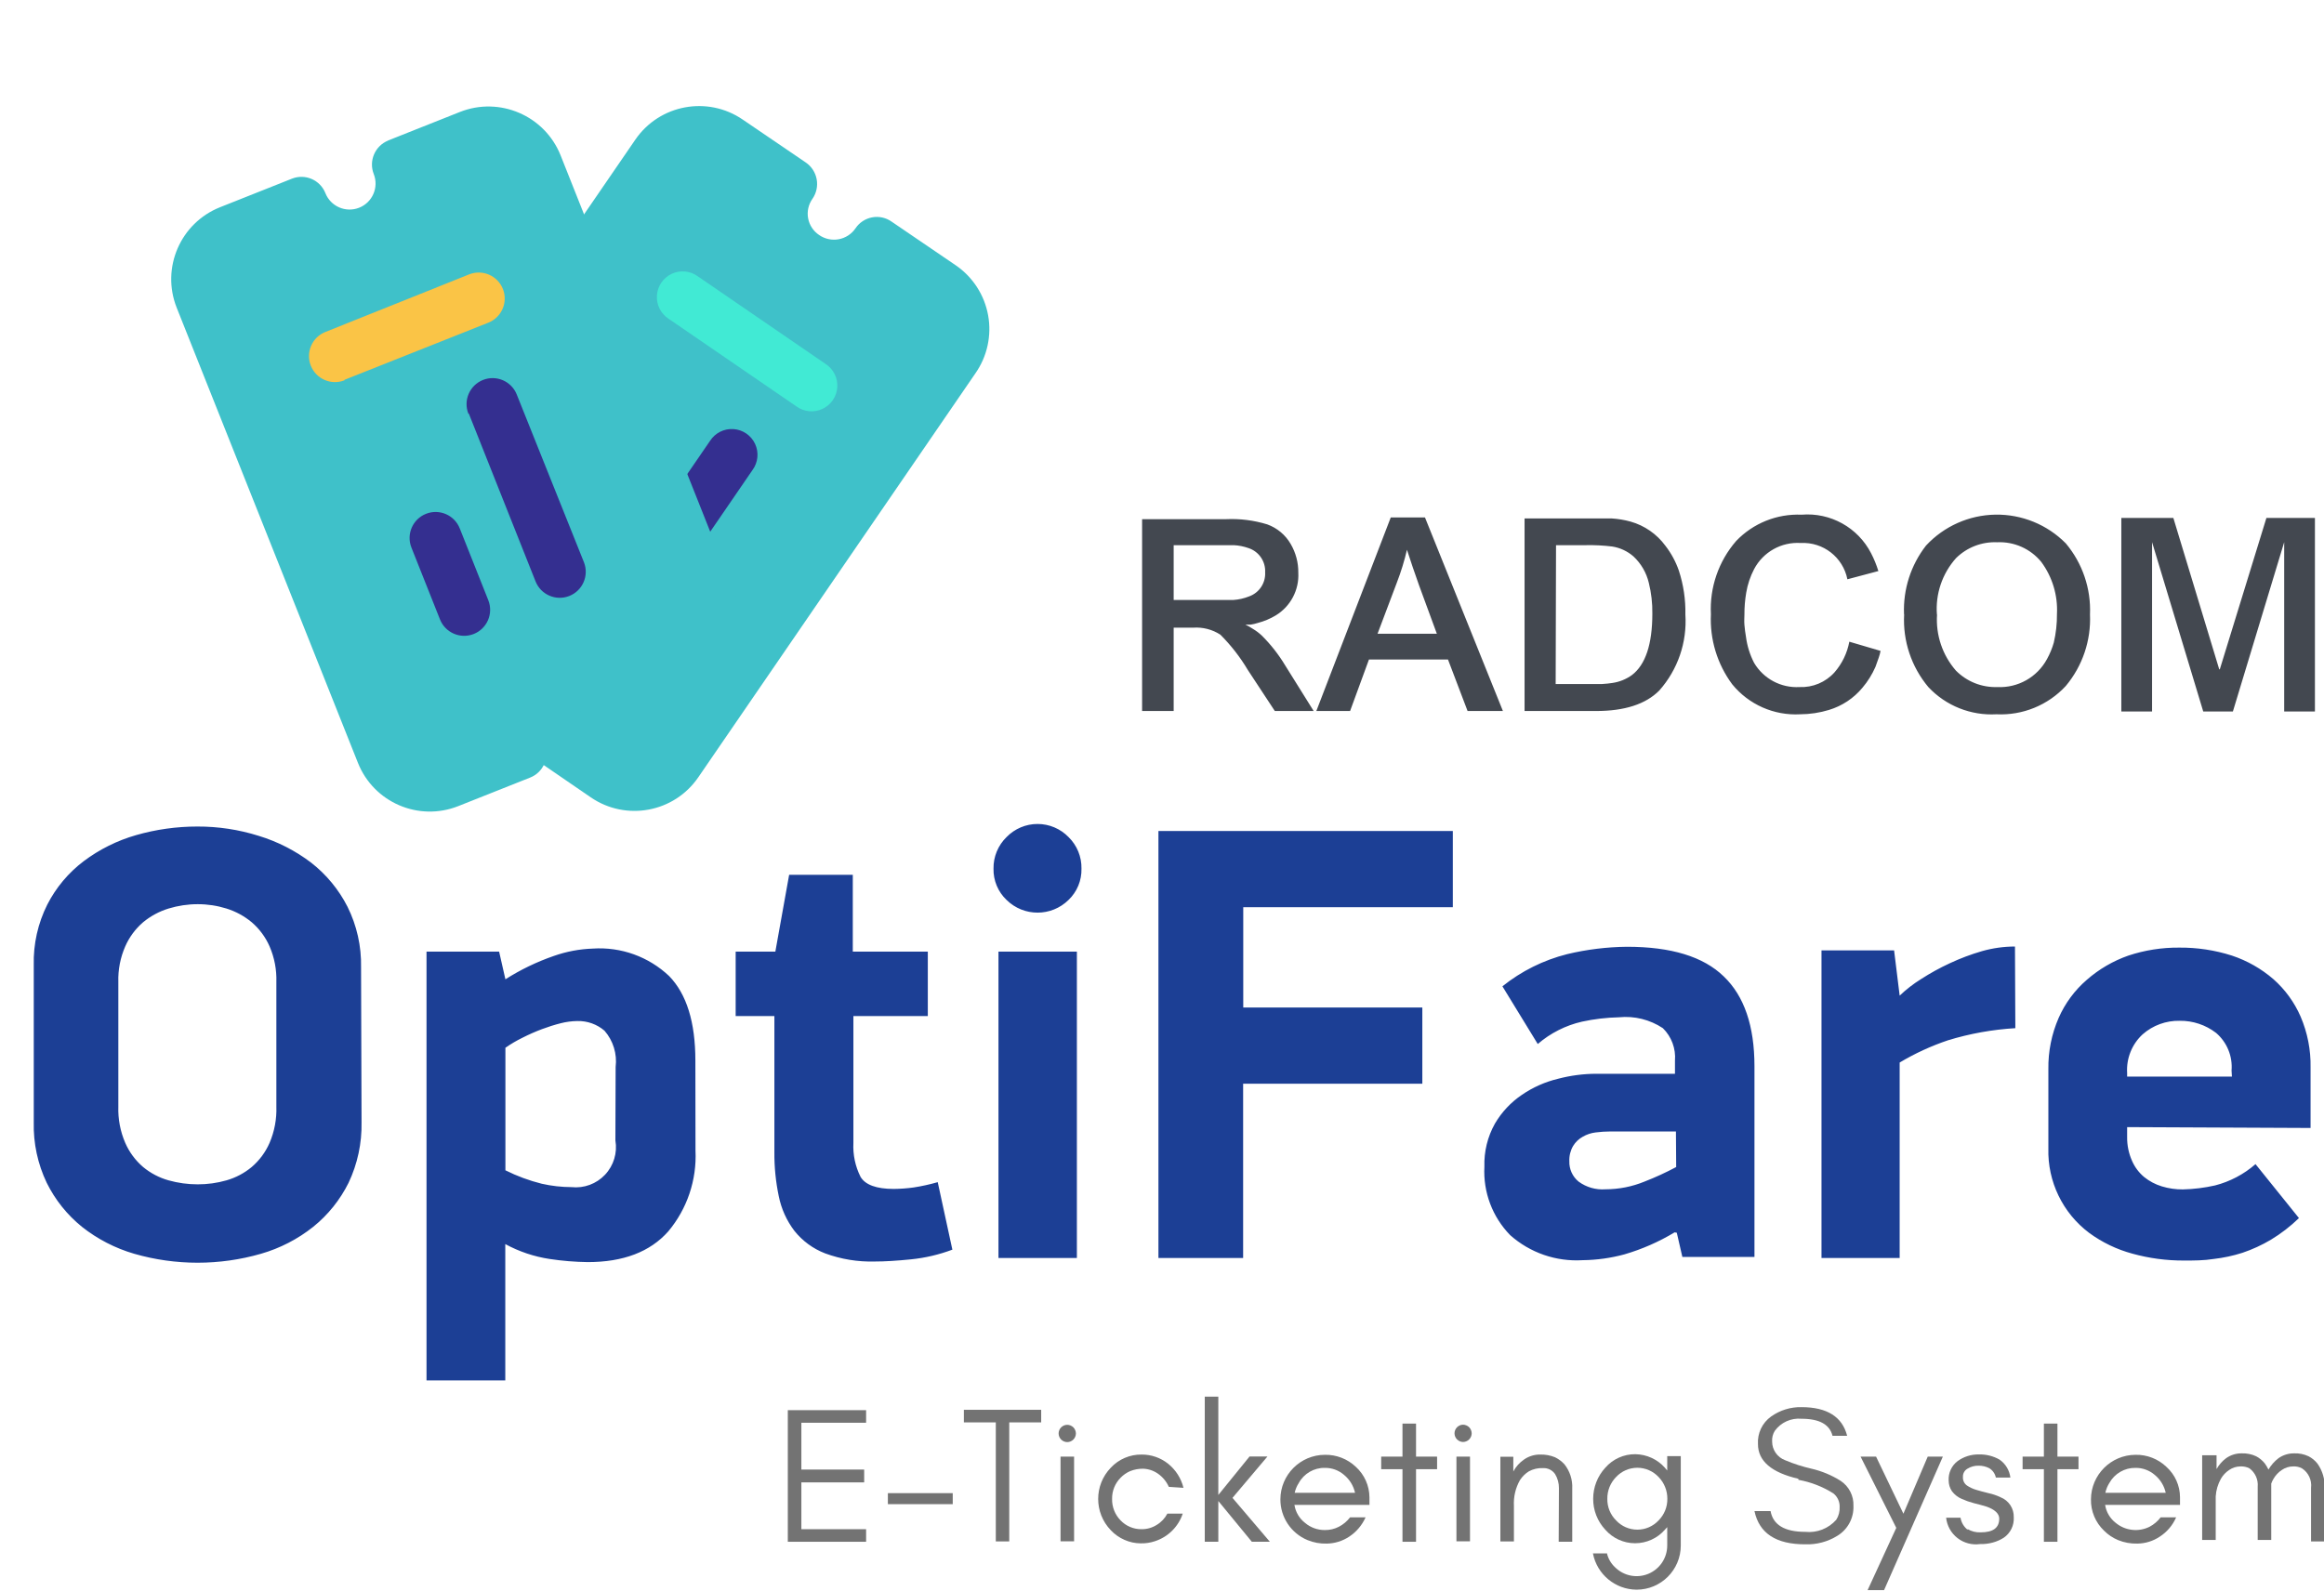
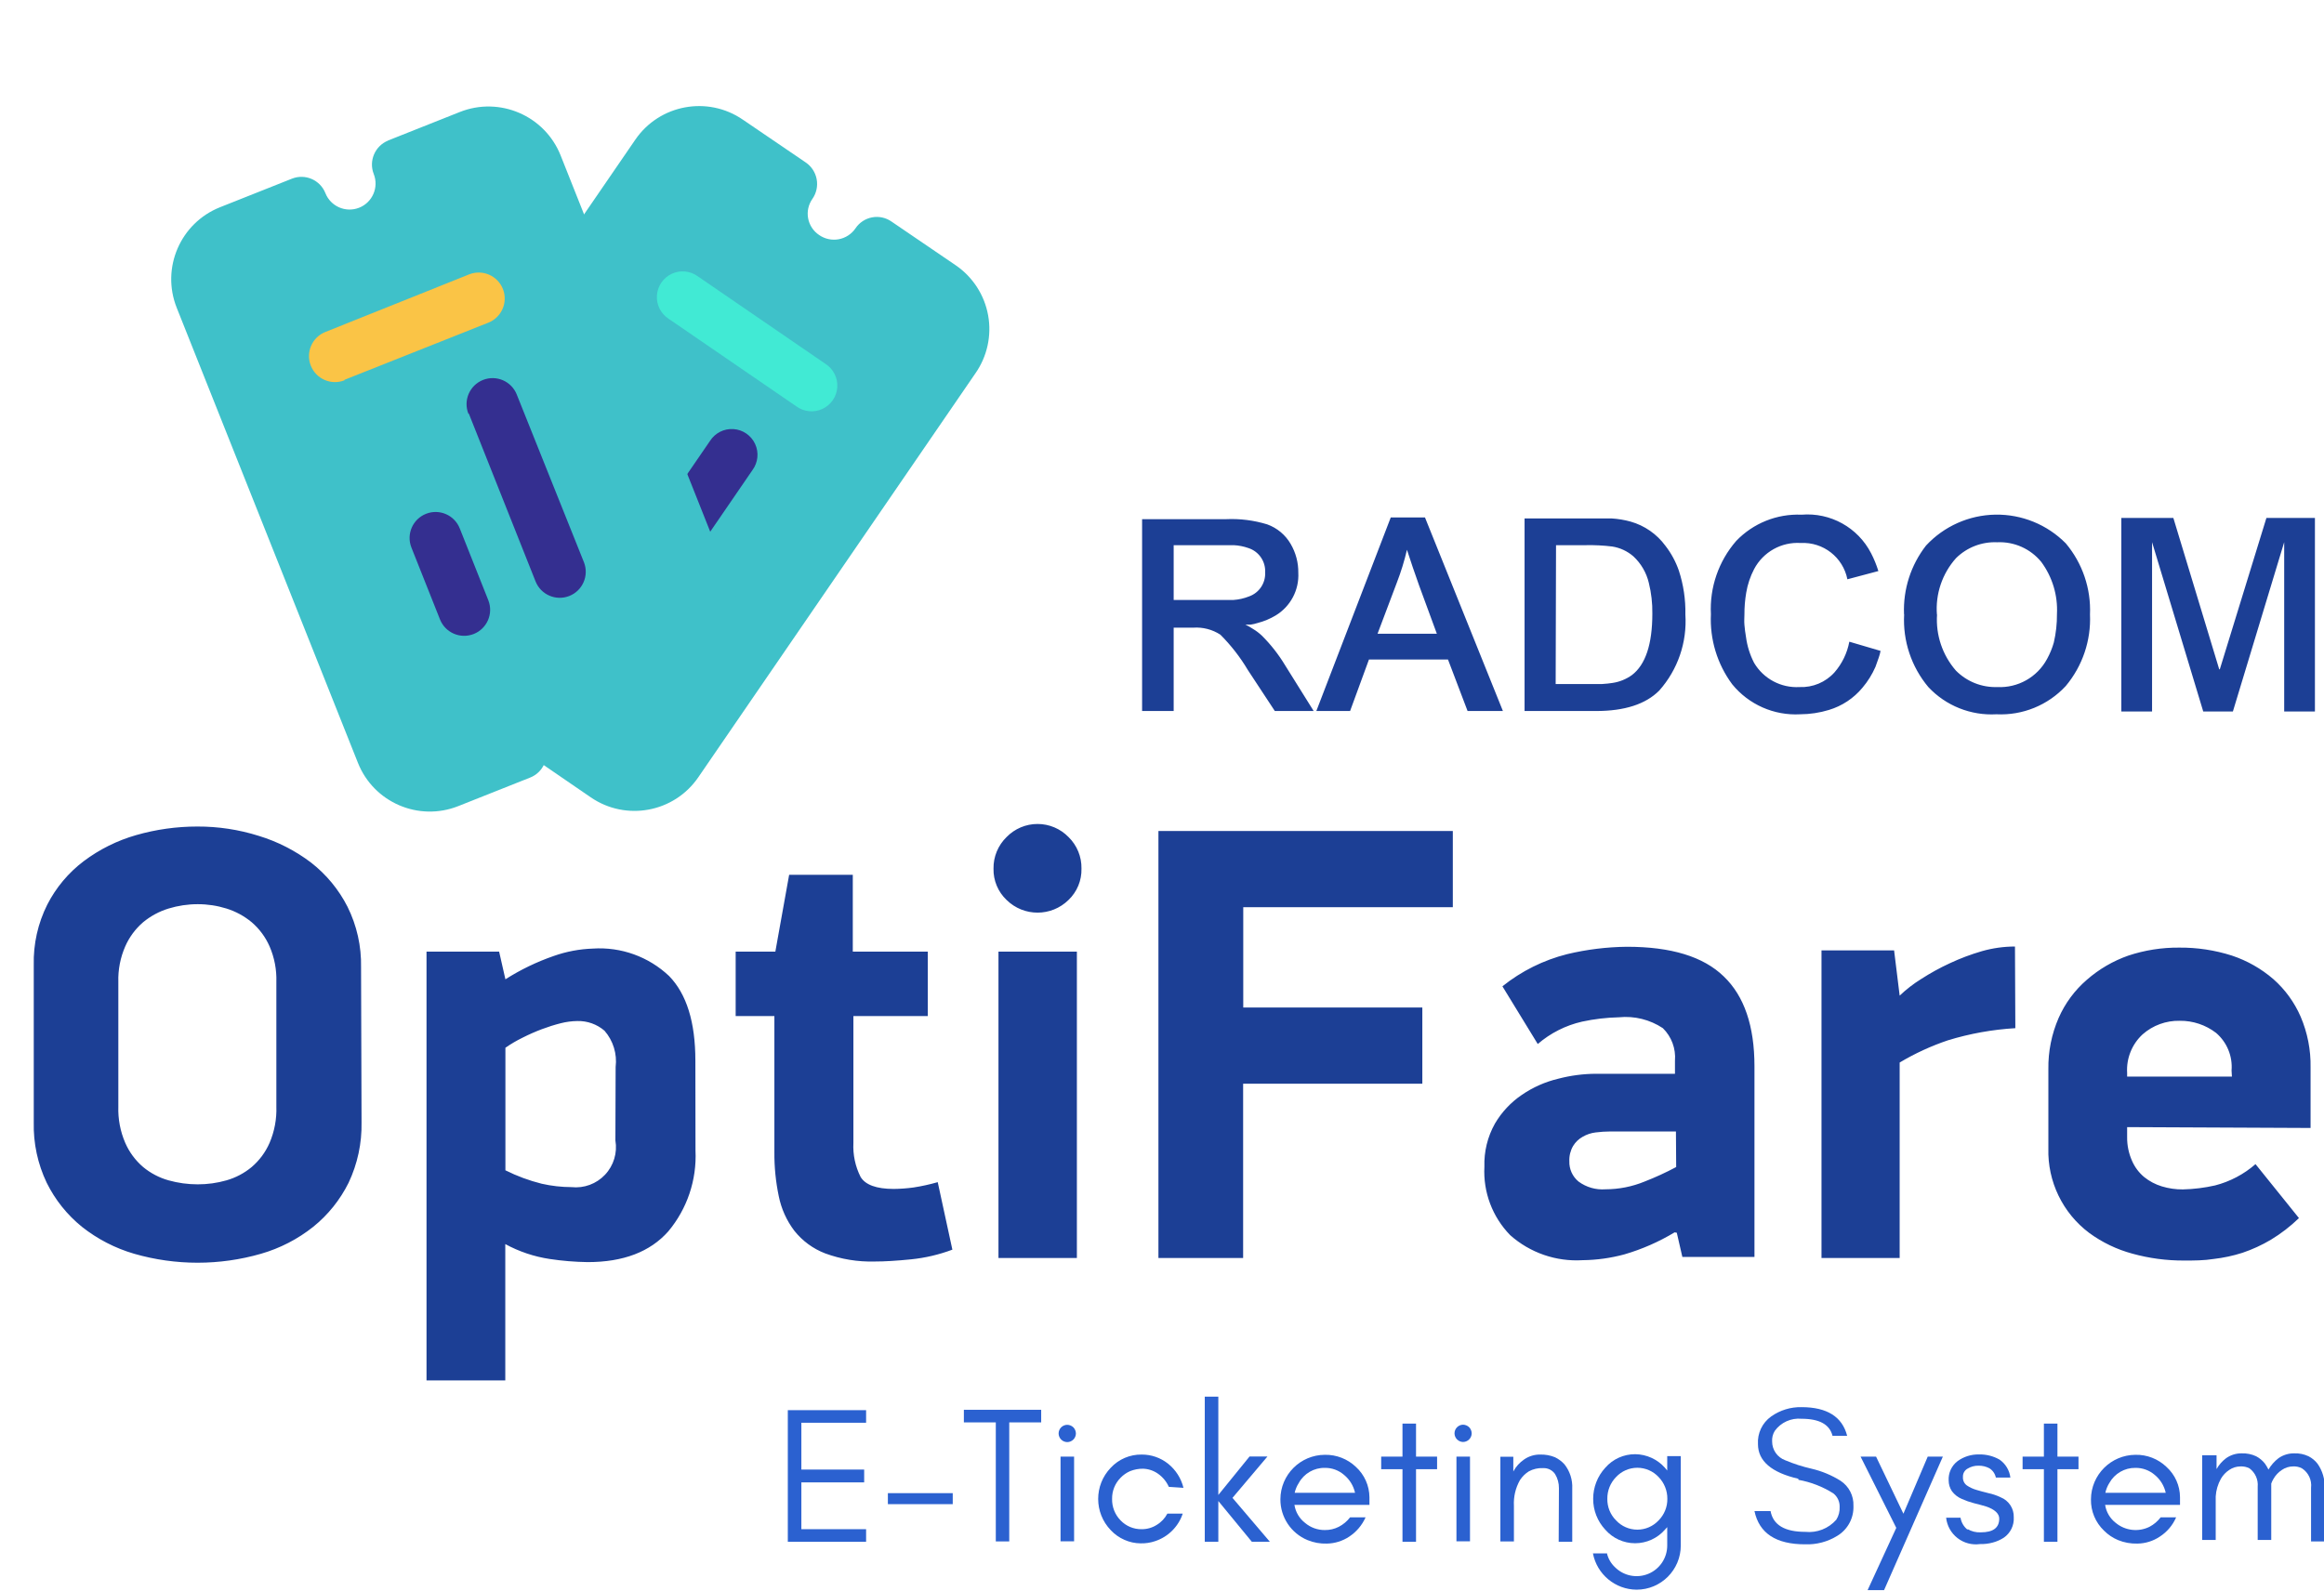
<svg xmlns="http://www.w3.org/2000/svg" viewBox="0 0 192.07 131.46">
  <defs>
-     <style>.cls-1{fill:#3fc1c9;}.cls-1,.cls-2,.cls-3,.cls-5{fill-rule:evenodd;}.cls-2{fill:#41ead4;}.cls-3{fill:#342f90;}.cls-4{fill:none;}.cls-5{fill:#fac446;}.cls-6{fill:#1c3f95;}.cls-7{fill:#434850;}.cls-8{fill:#737373;}</style>
+     <style>.cls-1{fill:#3fc1c9;}.cls-1,.cls-2,.cls-3,.cls-5{fill-rule:evenodd;}.cls-2{fill:#41ead4;}.cls-3{fill:#342f90;}.cls-4{fill:none;}.cls-5{fill:#fac446;}.cls-6{fill:#1c3f95;}.cls-7{fill:#1c3f95;}.cls-8{fill:#2b61d0;}</style>
  </defs>
  <g id="Layer_2" data-name="Layer 2">
    <g id="Layer_1-2" data-name="Layer 1">
      <path class="cls-1" d="M73.7,18.33a2.12,2.12,0,0,0-3,.55,2.15,2.15,0,0,1-3,.55,2.12,2.12,0,0,1-.55-3,2.15,2.15,0,0,0-.56-3L61.39,9.89a6.39,6.39,0,0,0-8.88,1.65L29.6,44.94a6.39,6.39,0,0,0,1.66,8.88l5.27,3.62a2.13,2.13,0,0,0,3-.55A2.13,2.13,0,1,1,43,59.3a2.13,2.13,0,0,0,.55,3l5.28,3.62a6.39,6.39,0,0,0,8.88-1.66l22.9-33.39A6.39,6.39,0,0,0,79,21.94L73.7,18.33" />
      <path class="cls-2" d="M55.27,26.36l10.54,7.23a2.13,2.13,0,1,0,2.41-3.51L57.68,22.85a2.13,2.13,0,1,0-2.41,3.51" />
      <path class="cls-3" d="M46.83,38.66l-3.61,5.27a2.13,2.13,0,0,0,3.51,2.41l3.61-5.27a2.13,2.13,0,1,0-3.51-2.41" />
      <path class="cls-3" d="M58.68,36.45l-8.44,12.3a2.13,2.13,0,1,0,3.52,2.41l8.43-12.3a2.13,2.13,0,1,0-3.51-2.41" />
      <rect class="cls-4" x="26.24" y="9.01" width="57.75" height="57.75" transform="translate(-6.01 10.74) rotate(-10.55)" />
      <path class="cls-1" d="M32.08,11.62a2.14,2.14,0,0,0-1.19,2.77,2.13,2.13,0,0,1-4,1.57,2.13,2.13,0,0,0-2.76-1.19l-5.94,2.36a6.4,6.4,0,0,0-3.59,8.3L29.58,63.06a6.39,6.39,0,0,0,8.3,3.58l5.94-2.36A2.11,2.11,0,0,0,45,61.52a2.14,2.14,0,1,1,4-1.58,2.12,2.12,0,0,0,2.77,1.19l5.94-2.35a6.4,6.4,0,0,0,3.58-8.3L46.33,12.84A6.42,6.42,0,0,0,38,9.26l-5.94,2.36" />
      <path class="cls-5" d="M28.47,31.4l11.88-4.72a2.13,2.13,0,1,0-1.57-4L26.9,27.44a2.13,2.13,0,0,0,1.57,4" />
      <path class="cls-3" d="M34,45.26l2.36,5.94a2.13,2.13,0,1,0,4-1.57l-2.36-5.94a2.13,2.13,0,0,0-4,1.57" />
      <path class="cls-3" d="M38.75,34.2l5.51,13.86a2.13,2.13,0,1,0,4-1.58L42.71,32.62a2.13,2.13,0,0,0-4,1.58" />
      <rect class="cls-4" x="9.08" y="9.08" width="57.75" height="57.75" transform="translate(-11.93 57.76) rotate(-66.66)" />
      <path class="cls-6" d="M184.46,89H175.8v-.3a4,4,0,0,1,1.28-3.19,4.49,4.49,0,0,1,3.07-1.12,4.83,4.83,0,0,1,3,1,3.7,3.7,0,0,1,1.28,3.11Zm6.5,4.25v-5a10.19,10.19,0,0,0-.82-4.2,8.82,8.82,0,0,0-2.25-3.1A10.14,10.14,0,0,0,184.46,79a13.88,13.88,0,0,0-4.36-.66,13,13,0,0,0-4.2.66,10.45,10.45,0,0,0-3.43,2,8.88,8.88,0,0,0-2.33,3.15,10.24,10.24,0,0,0-.85,4.23v6.55a8.45,8.45,0,0,0,3.38,7,10.79,10.79,0,0,0,3.56,1.71,15.74,15.74,0,0,0,4.28.57c.82,0,1.63,0,2.44-.13a12.49,12.49,0,0,0,2.38-.51,12.3,12.3,0,0,0,2.35-1.08A12.91,12.91,0,0,0,190,100.7l-3.59-4.46A8.2,8.2,0,0,1,183.07,98a13.46,13.46,0,0,1-2.66.33,5.76,5.76,0,0,1-1.74-.25,4.34,4.34,0,0,1-1.46-.77,3.63,3.63,0,0,1-1-1.33A4.68,4.68,0,0,1,175.8,94v-.82Zm-24.43-15a10,10,0,0,0-2.72.38,18.31,18.31,0,0,0-2.66,1,19.25,19.25,0,0,0-2.38,1.31A10.93,10.93,0,0,0,157,82.31H157l-.46-3.74h-6V104H157V87.84A20.65,20.65,0,0,1,161,86a23.83,23.83,0,0,1,5.56-1Zm-28,18.23a24,24,0,0,1-2.61,1.2,8.53,8.53,0,0,1-3.23.64,3.33,3.33,0,0,1-2.23-.64A2.09,2.09,0,0,1,129.7,96a2.31,2.31,0,0,1,.31-1.26,2.13,2.13,0,0,1,.79-.76,2.77,2.77,0,0,1,1.07-.36,9.71,9.71,0,0,1,1.21-.08h5.43Zm.05,5.43.46,2H145V88.15q0-5-2.54-7.43c-1.69-1.64-4.35-2.45-8-2.45a22.25,22.25,0,0,0-4.94.61,14,14,0,0,0-5.35,2.66l2.92,4.77a8.52,8.52,0,0,1,3.66-1.85,16.19,16.19,0,0,1,3.05-.36,5.56,5.56,0,0,1,3.63.9,3.38,3.38,0,0,1,1,2.69v1.08H131.9a12.51,12.51,0,0,0-3.12.41,9,9,0,0,0-3,1.33,7.37,7.37,0,0,0-2.23,2.38,6.83,6.83,0,0,0-.87,3.56,7.53,7.53,0,0,0,2.13,5.66,8.25,8.25,0,0,0,6,2.07,13.73,13.73,0,0,0,3.44-.48,17.57,17.57,0,0,0,4.15-1.82ZM102.75,75h17.32v-6.3H95.74V104h7V89.59h14.81v-6.3H102.75ZM83.19,74.4a3.65,3.65,0,0,0,5.12,0,3.46,3.46,0,0,0,1.07-2.59,3.55,3.55,0,0,0-1.07-2.61,3.57,3.57,0,0,0-5.12,0,3.56,3.56,0,0,0-1.08,2.61,3.46,3.46,0,0,0,1.08,2.59M89,78.67H82.52V104H89ZM64,84V95.27a17.06,17.06,0,0,0,.36,3.61,7,7,0,0,0,1.29,2.87,6,6,0,0,0,2.55,1.87,11,11,0,0,0,4.1.67c.82,0,1.81-.06,3-.18a13.56,13.56,0,0,0,3.41-.8L77.5,97.73a16.24,16.24,0,0,1-2,.44,12.79,12.79,0,0,1-1.64.12c-1.43,0-2.35-.34-2.74-1a5.63,5.63,0,0,1-.59-2.8V84h6.15V78.67H70.48V72.32H65.22l-1.14,6.35H60.8V84ZM50.86,94.28a3.32,3.32,0,0,1-3.63,3.86,11.25,11.25,0,0,1-2.46-.28,14.63,14.63,0,0,1-3-1.11V86.62a10.53,10.53,0,0,1,1.43-.84,16.27,16.27,0,0,1,1.59-.7,14.53,14.53,0,0,1,1.56-.49,5.86,5.86,0,0,1,1.36-.18,3.31,3.31,0,0,1,2.25.8,3.85,3.85,0,0,1,.92,3Zm6.61-6.59c0-3.18-.72-5.51-2.17-7A8.36,8.36,0,0,0,49,78.42a10.79,10.79,0,0,0-3.23.61,19,19,0,0,0-4,1.93l-.52-2.29h-6v35.45h6.51V102.85a11.15,11.15,0,0,0,3.66,1.23,23.15,23.15,0,0,0,3.15.26q4.41,0,6.66-2.54a9.7,9.7,0,0,0,2.25-6.68ZM22.84,91.48a7,7,0,0,1-.56,3,5.53,5.53,0,0,1-1.48,2,5.71,5.71,0,0,1-2.08,1.1,8.6,8.6,0,0,1-2.38.33,8.92,8.92,0,0,1-2.41-.33,5.72,5.72,0,0,1-2.1-1.1,5.53,5.53,0,0,1-1.48-2,7,7,0,0,1-.57-3V81.18a6.82,6.82,0,0,1,.57-2.94,5.59,5.59,0,0,1,1.48-2,6.1,6.1,0,0,1,2.1-1.13,8.23,8.23,0,0,1,2.41-.36,7.94,7.94,0,0,1,2.38.36,6.11,6.11,0,0,1,2.08,1.13,5.59,5.59,0,0,1,1.48,2,6.83,6.83,0,0,1,.56,2.94Zm7-11.52a10.74,10.74,0,0,0-1.12-5,10.9,10.9,0,0,0-3-3.64,13.81,13.81,0,0,0-4.34-2.22,16.67,16.67,0,0,0-5.07-.77,18.3,18.3,0,0,0-5.06.71A13.28,13.28,0,0,0,6.91,71.2a10.48,10.48,0,0,0-3,3.58,10.58,10.58,0,0,0-1.12,5v13a11,11,0,0,0,1.07,5,10.88,10.88,0,0,0,2.91,3.64,12.66,12.66,0,0,0,4.32,2.23,18.92,18.92,0,0,0,10.48,0,12.47,12.47,0,0,0,4.32-2.23,10.91,10.91,0,0,0,2.92-3.64,11.18,11.18,0,0,0,1.07-5Z" />
      <path class="cls-7" d="M187.31,42.82l-3.85,12.51h-.05l-3.79-12.51h-4.3v16h2.54v-14h0l4.23,14h2.45l4.24-14h0v14h2.54v-16Zm-27.23,8a6.28,6.28,0,0,1,1.58-4.68,4.55,4.55,0,0,1,3.39-1.31,4.44,4.44,0,0,1,3.65,1.62A6.67,6.67,0,0,1,170,50.76a10,10,0,0,1-.26,2.36,6.49,6.49,0,0,1-.56,1.36,4.42,4.42,0,0,1-4.12,2.32,4.59,4.59,0,0,1-3.41-1.36,6.4,6.4,0,0,1-1.56-4.64m-2.72,0a8.62,8.62,0,0,0,2,6A7.15,7.15,0,0,0,165,59.05a7.31,7.31,0,0,0,5.73-2.34,8.62,8.62,0,0,0,2-5.91,8.57,8.57,0,0,0-2-5.88,8,8,0,0,0-11.55.18,8.66,8.66,0,0,0-1.82,5.66m-2.12-3.55a8.85,8.85,0,0,0-.6-1.47,5.91,5.91,0,0,0-5.75-3.19,7.06,7.06,0,0,0-5.4,2.17,8.57,8.57,0,0,0-2.09,6.06,9,9,0,0,0,1.76,5.79,6.76,6.76,0,0,0,5.62,2.48,8.28,8.28,0,0,0,2.38-.36,5.75,5.75,0,0,0,2.76-1.83A7,7,0,0,0,155,55.13c.09-.24.18-.5.27-.76l.09-.29.06-.27-2.58-.76a5.36,5.36,0,0,1-1.23,2.54,3.68,3.68,0,0,1-2.89,1.21,4.09,4.09,0,0,1-3.75-2,6.5,6.5,0,0,1-.67-2.14c-.06-.33-.1-.67-.13-1s0-.58,0-.85a10.39,10.39,0,0,1,.15-1.82,6.51,6.51,0,0,1,.65-1.94,4.06,4.06,0,0,1,3.86-2.16,3.73,3.73,0,0,1,3.85,3ZM128.6,45.07h2.46a15.31,15.31,0,0,1,2.18.11A3.49,3.49,0,0,1,135,46a4.36,4.36,0,0,1,1.27,2.19,9.92,9.92,0,0,1,.29,2.54c0,2.54-.57,4.23-1.69,5.08a3.65,3.65,0,0,1-1.61.65q-.37.06-.87.09l-.82,0h-3ZM126,58.78h5.91q3.54,0,5.22-1.69a8.62,8.62,0,0,0,2.16-6.29,10.93,10.93,0,0,0-.54-3.63,7.18,7.18,0,0,0-1.11-2.05,5.39,5.39,0,0,0-2.88-2,7.69,7.69,0,0,0-1.56-.26c-.37,0-.87,0-1.51,0H126ZM115.45,48.15a20,20,0,0,0,.83-2.7h0c.3.94.64,1.92,1,2.94l1.47,4h-4.9Zm-6.66,10.63h2.79l1.56-4.26h6.53l1.62,4.26h2.92l-6.44-16h-2.83ZM97,45.07h4.37l.6,0a4.26,4.26,0,0,1,1.21.24,2,2,0,0,1,1.38,2,2,2,0,0,1-1.34,2,4.25,4.25,0,0,1-1.29.29c-.34,0-.8,0-1.38,0H97ZM94.39,58.78H97V51.89h1.61a3.65,3.65,0,0,1,2.25.58,14.88,14.88,0,0,1,2.27,2.92l2.23,3.39h3.21L106.21,55a12.72,12.72,0,0,0-1.92-2.45,4.24,4.24,0,0,0-.74-.56,5.07,5.07,0,0,0-.62-.35v0l.18,0,.24,0a3.75,3.75,0,0,0,.6-.14,5.63,5.63,0,0,0,1.48-.62,3.89,3.89,0,0,0,1.87-3.54,4.59,4.59,0,0,0-.63-2.37,3.68,3.68,0,0,0-1.94-1.62,10.07,10.07,0,0,0-3.41-.43H94.39Z" />
      <polygon class="cls-8" points="71.58 127.46 71.58 126.42 66.23 126.42 66.23 122.55 71.42 122.55 71.42 121.49 66.23 121.49 66.23 117.62 71.58 117.62 71.58 116.58 65.11 116.58 65.11 127.46 71.58 127.46" />
      <rect class="cls-8" x="73.38" y="123.44" width="5.36" height="0.91" />
      <polygon class="cls-8" points="79.66 117.59 82.3 117.59 82.3 127.43 83.41 127.43 83.41 117.59 86.05 117.59 86.05 116.55 83.41 116.55 82.3 116.55 79.66 116.55 79.66 117.59" />
      <path class="cls-8" d="M88.77,120.42H87.65v7h1.12ZM88.71,118a.75.75,0,0,0-.51-.21.72.72,0,0,0-.71.72.72.72,0,0,0,.71.71.72.72,0,0,0,.72-.71.75.75,0,0,0-.21-.51" />
      <path class="cls-8" d="M97.81,123A3.67,3.67,0,0,0,96.53,121a3.47,3.47,0,0,0-2.17-.75,3.42,3.42,0,0,0-2.56,1.09,3.72,3.72,0,0,0,0,5.16,3.37,3.37,0,0,0,1.13.8,3.32,3.32,0,0,0,1.33.29,3.44,3.44,0,0,0,1.2-.18,3.59,3.59,0,0,0,2.29-2.28H96.48a2.37,2.37,0,0,1-.89.94,2.28,2.28,0,0,1-1.23.35,2.35,2.35,0,0,1-1.75-.73,2.46,2.46,0,0,1-.7-1.78,2.42,2.42,0,0,1,.7-1.74,2.44,2.44,0,0,1,.79-.55,2.8,2.8,0,0,1,1.07-.2,2.26,2.26,0,0,1,1.23.41,2.65,2.65,0,0,1,.9,1.09Z" />
      <polygon class="cls-8" points="100.69 127.46 100.69 124.09 103.46 127.46 104.95 127.46 101.86 123.83 104.75 120.41 103.27 120.41 100.69 123.59 100.69 115.46 99.57 115.46 99.57 127.46 100.69 127.46" />
      <path class="cls-8" d="M112,123.41h-5a2.5,2.5,0,0,1,.34-.81,2.41,2.41,0,0,1,2.16-1.25,2.37,2.37,0,0,1,1.58.58,2.66,2.66,0,0,1,.91,1.48m1.19.37a3.44,3.44,0,0,0-1.12-2.51,3.61,3.61,0,0,0-2.56-1,3.69,3.69,0,0,0-3.68,3.68,3.63,3.63,0,0,0,2.24,3.37,3.85,3.85,0,0,0,1.6.29,3.44,3.44,0,0,0,1.84-.57,3.73,3.73,0,0,0,1.36-1.6h-1.28a2.79,2.79,0,0,1-.93.78,2.46,2.46,0,0,1-1.15.27,2.49,2.49,0,0,1-1.64-.59,2.33,2.33,0,0,1-.88-1.49h6.2Z" />
      <polygon class="cls-8" points="114.15 121.46 115.91 121.46 115.91 127.46 117.03 127.46 117.03 121.46 118.77 121.46 118.77 120.42 117.03 120.42 117.03 117.69 115.91 117.69 115.91 120.42 114.15 120.42 114.15 121.46" />
      <path class="cls-8" d="M121.49,120.42h-1.12v7h1.12Zm-.07-2.43a.75.75,0,0,0-.51-.21.72.72,0,0,0-.7.72.72.72,0,0,0,.7.71.72.72,0,0,0,.72-.71.75.75,0,0,0-.21-.51" />
      <path class="cls-8" d="M128.82,127.46h1.12v-4.4a3,3,0,0,0-.64-2,2.56,2.56,0,0,0-.79-.59,3,3,0,0,0-1.21-.22,2.27,2.27,0,0,0-1.33.4,2.77,2.77,0,0,0-.9,1v-1.22H124v7h1.12v-2.94a3.88,3.88,0,0,1,.5-2.13,2.39,2.39,0,0,1,.73-.72,2.23,2.23,0,0,1,1.17-.27,1.14,1.14,0,0,1,1,.49,2.2,2.2,0,0,1,.32,1.17Z" />
      <path class="cls-8" d="M132.8,128.42h-1.15a3.7,3.7,0,0,0,3.61,3,3.65,3.65,0,0,0,3.65-3.65v-7.39h-1.12v1.19l-.19-.23a3.34,3.34,0,0,0-2.45-1.12,3.25,3.25,0,0,0-2.48,1.12,3.79,3.79,0,0,0-1,2.56,3.72,3.72,0,0,0,1,2.56,3.27,3.27,0,0,0,4.93,0l.19-.21v1.52a2.53,2.53,0,0,1-4.32,1.79,2.28,2.28,0,0,1-.67-1.18m5-4.48a2.48,2.48,0,0,1-.72,1.79,2.4,2.4,0,0,1-3.52,0,2.45,2.45,0,0,1-.72-1.79,2.52,2.52,0,0,1,.72-1.79,2.4,2.4,0,0,1,3.52,0,2.55,2.55,0,0,1,.72,1.79" />
      <path class="cls-8" d="M148.64,122.34a8.05,8.05,0,0,1,2.88,1.12,1.37,1.37,0,0,1,.52,1.11,1.81,1.81,0,0,1-.28,1.07,3,3,0,0,1-2.56,1c-1.7,0-2.66-.57-2.87-1.72H145c.39,1.84,1.78,2.75,4.18,2.75a4.72,4.72,0,0,0,2.68-.71,2.77,2.77,0,0,0,1.32-2.47,2.37,2.37,0,0,0-1.06-2.07,7.86,7.86,0,0,0-2.4-1,13.18,13.18,0,0,1-2.18-.7,1.65,1.65,0,0,1-1.08-1.55,1.48,1.48,0,0,1,.22-.88,2.45,2.45,0,0,1,2.21-1c1.49,0,2.33.48,2.56,1.41h1.21c-.4-1.57-1.66-2.37-3.77-2.37a4.18,4.18,0,0,0-2.51.77,2.61,2.61,0,0,0-1.09,2.29c0,1.39,1.12,2.35,3.33,2.86" />
      <polygon class="cls-8" points="155.71 131.46 160.57 120.42 159.32 120.42 157.31 125.14 155.05 120.42 153.77 120.42 156.72 126.31 154.35 131.46 155.71 131.46" />
      <path class="cls-8" d="M162.62,126.47a1.59,1.59,0,0,1-.59-1h-1.19a2.47,2.47,0,0,0,2.8,2.18,3.65,3.65,0,0,0,1.07-.13,3.2,3.2,0,0,0,.9-.4,1.91,1.91,0,0,0,.82-1.68,1.72,1.72,0,0,0-1.09-1.66,4.44,4.44,0,0,0-1-.34c-.35-.08-.69-.18-1-.27a2.76,2.76,0,0,1-.79-.37.79.79,0,0,1-.32-.69.74.74,0,0,1,.39-.7,1.65,1.65,0,0,1,.89-.24,1.87,1.87,0,0,1,.9.21,1.19,1.19,0,0,1,.54.77h1.2a2.12,2.12,0,0,0-.89-1.48,3.26,3.26,0,0,0-1.71-.43,2.9,2.9,0,0,0-1.76.55,1.88,1.88,0,0,0-.74,1.6,1.59,1.59,0,0,0,.27.89,2,2,0,0,0,.82.64,6.32,6.32,0,0,0,1,.35c.35.08.68.18,1,.27.72.24,1.09.6,1.09,1,0,.77-.51,1.14-1.53,1.14a1.94,1.94,0,0,1-1.09-.27" />
      <polygon class="cls-8" points="167.16 121.46 168.92 121.46 168.92 127.46 170.04 127.46 170.04 121.46 171.78 121.46 171.78 120.42 170.04 120.42 170.04 117.69 168.92 117.69 168.92 120.42 167.16 120.42 167.16 121.46" />
      <path class="cls-8" d="M179,123.41h-5a2.47,2.47,0,0,1,.33-.81,2.43,2.43,0,0,1,2.16-1.25,2.4,2.4,0,0,1,1.59.58,2.66,2.66,0,0,1,.91,1.48m1.18.37a3.4,3.4,0,0,0-1.12-2.51,3.59,3.59,0,0,0-2.56-1,3.7,3.7,0,0,0-3.68,3.68,3.48,3.48,0,0,0,1.08,2.59,3.54,3.54,0,0,0,1.16.78,3.91,3.91,0,0,0,1.6.29,3.39,3.39,0,0,0,1.84-.57,3.6,3.6,0,0,0,1.36-1.6h-1.28a2.76,2.76,0,0,1-.92.78,2.58,2.58,0,0,1-2.79-.32,2.33,2.33,0,0,1-.88-1.49h6.19Z" />
      <path class="cls-8" d="M191,127.43h1.12V123a3.2,3.2,0,0,0-.59-2,2.2,2.2,0,0,0-.74-.61,2.53,2.53,0,0,0-1.18-.24,2.2,2.2,0,0,0-1.3.4,3.27,3.27,0,0,0-.83.94,3.5,3.5,0,0,0-.29-.49,2.27,2.27,0,0,0-.73-.61,2.6,2.6,0,0,0-1.19-.24,2.17,2.17,0,0,0-1.29.4,2.87,2.87,0,0,0-.79.9v-1.14H182v7h1.12v-3.6a3.43,3.43,0,0,1,.43-1.46,2.18,2.18,0,0,1,.69-.73,1.65,1.65,0,0,1,.93-.29,1.45,1.45,0,0,1,.74.16,1.7,1.7,0,0,1,.68,1.52v4.4h1.12v-4.66a2.09,2.09,0,0,1,.19-.4,2.18,2.18,0,0,1,.69-.73,1.65,1.65,0,0,1,.93-.29,1.41,1.41,0,0,1,.73.16A1.68,1.68,0,0,1,191,123Z" />
    </g>
  </g>
</svg>
